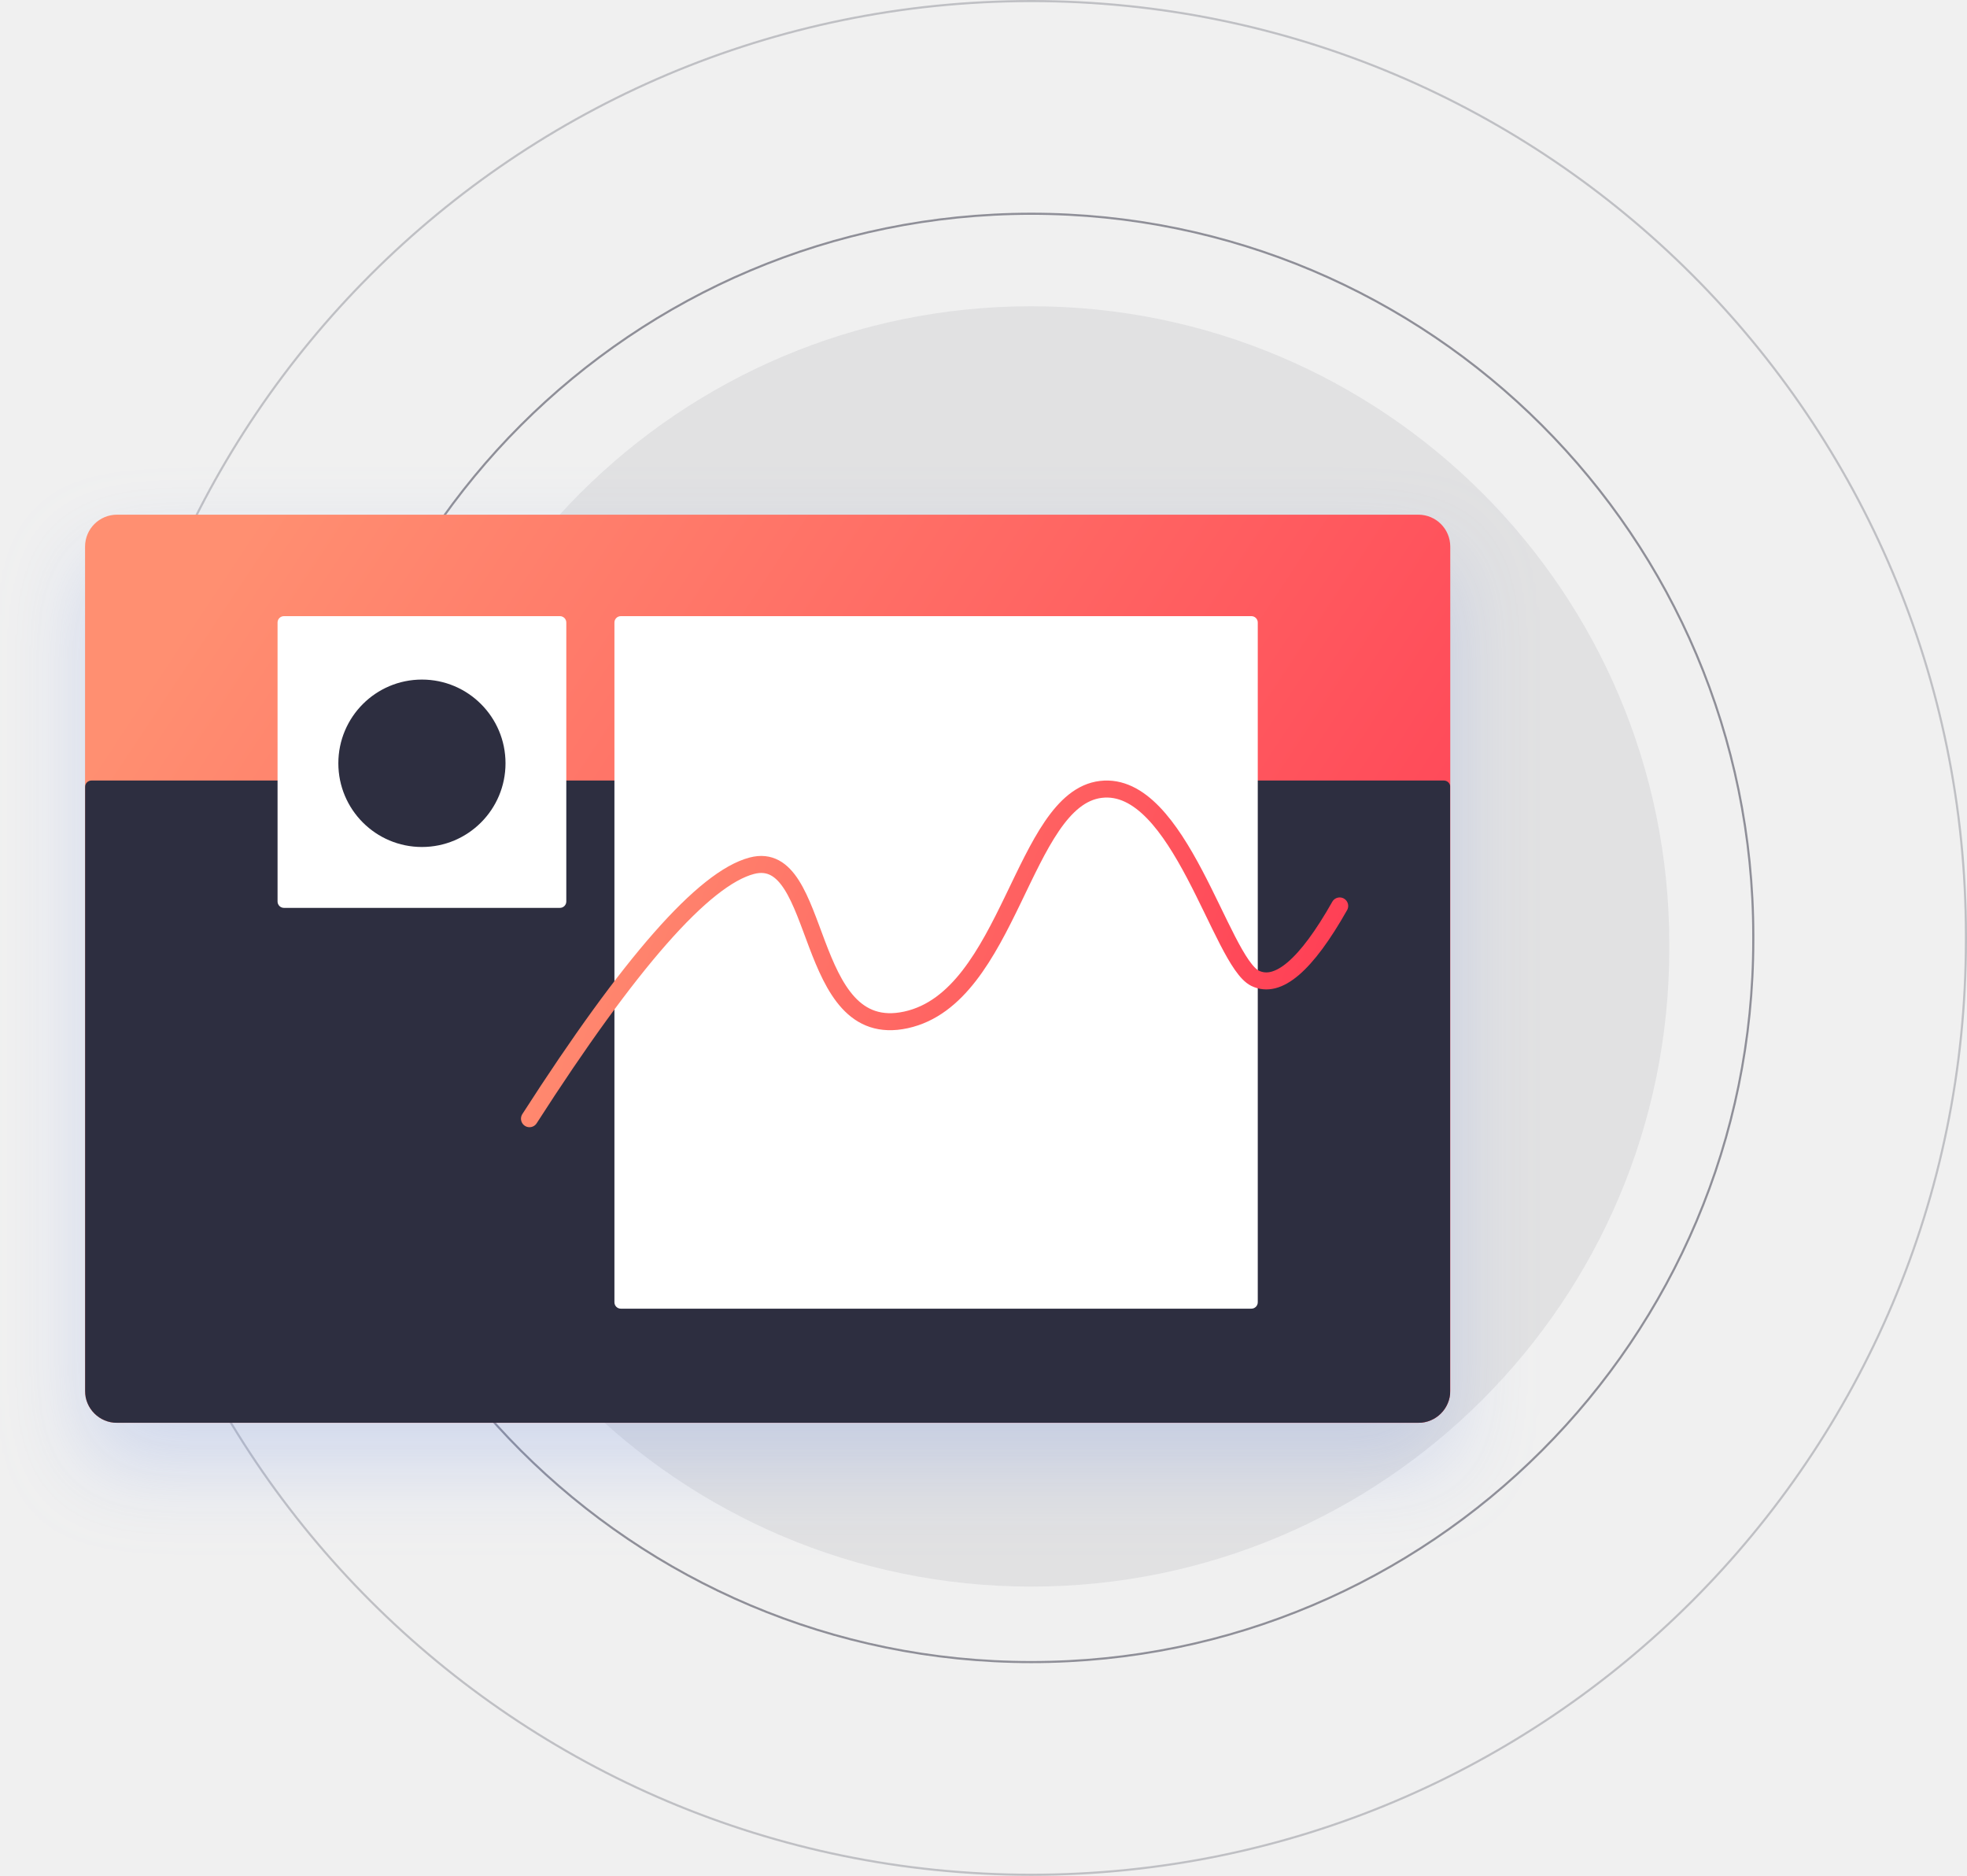
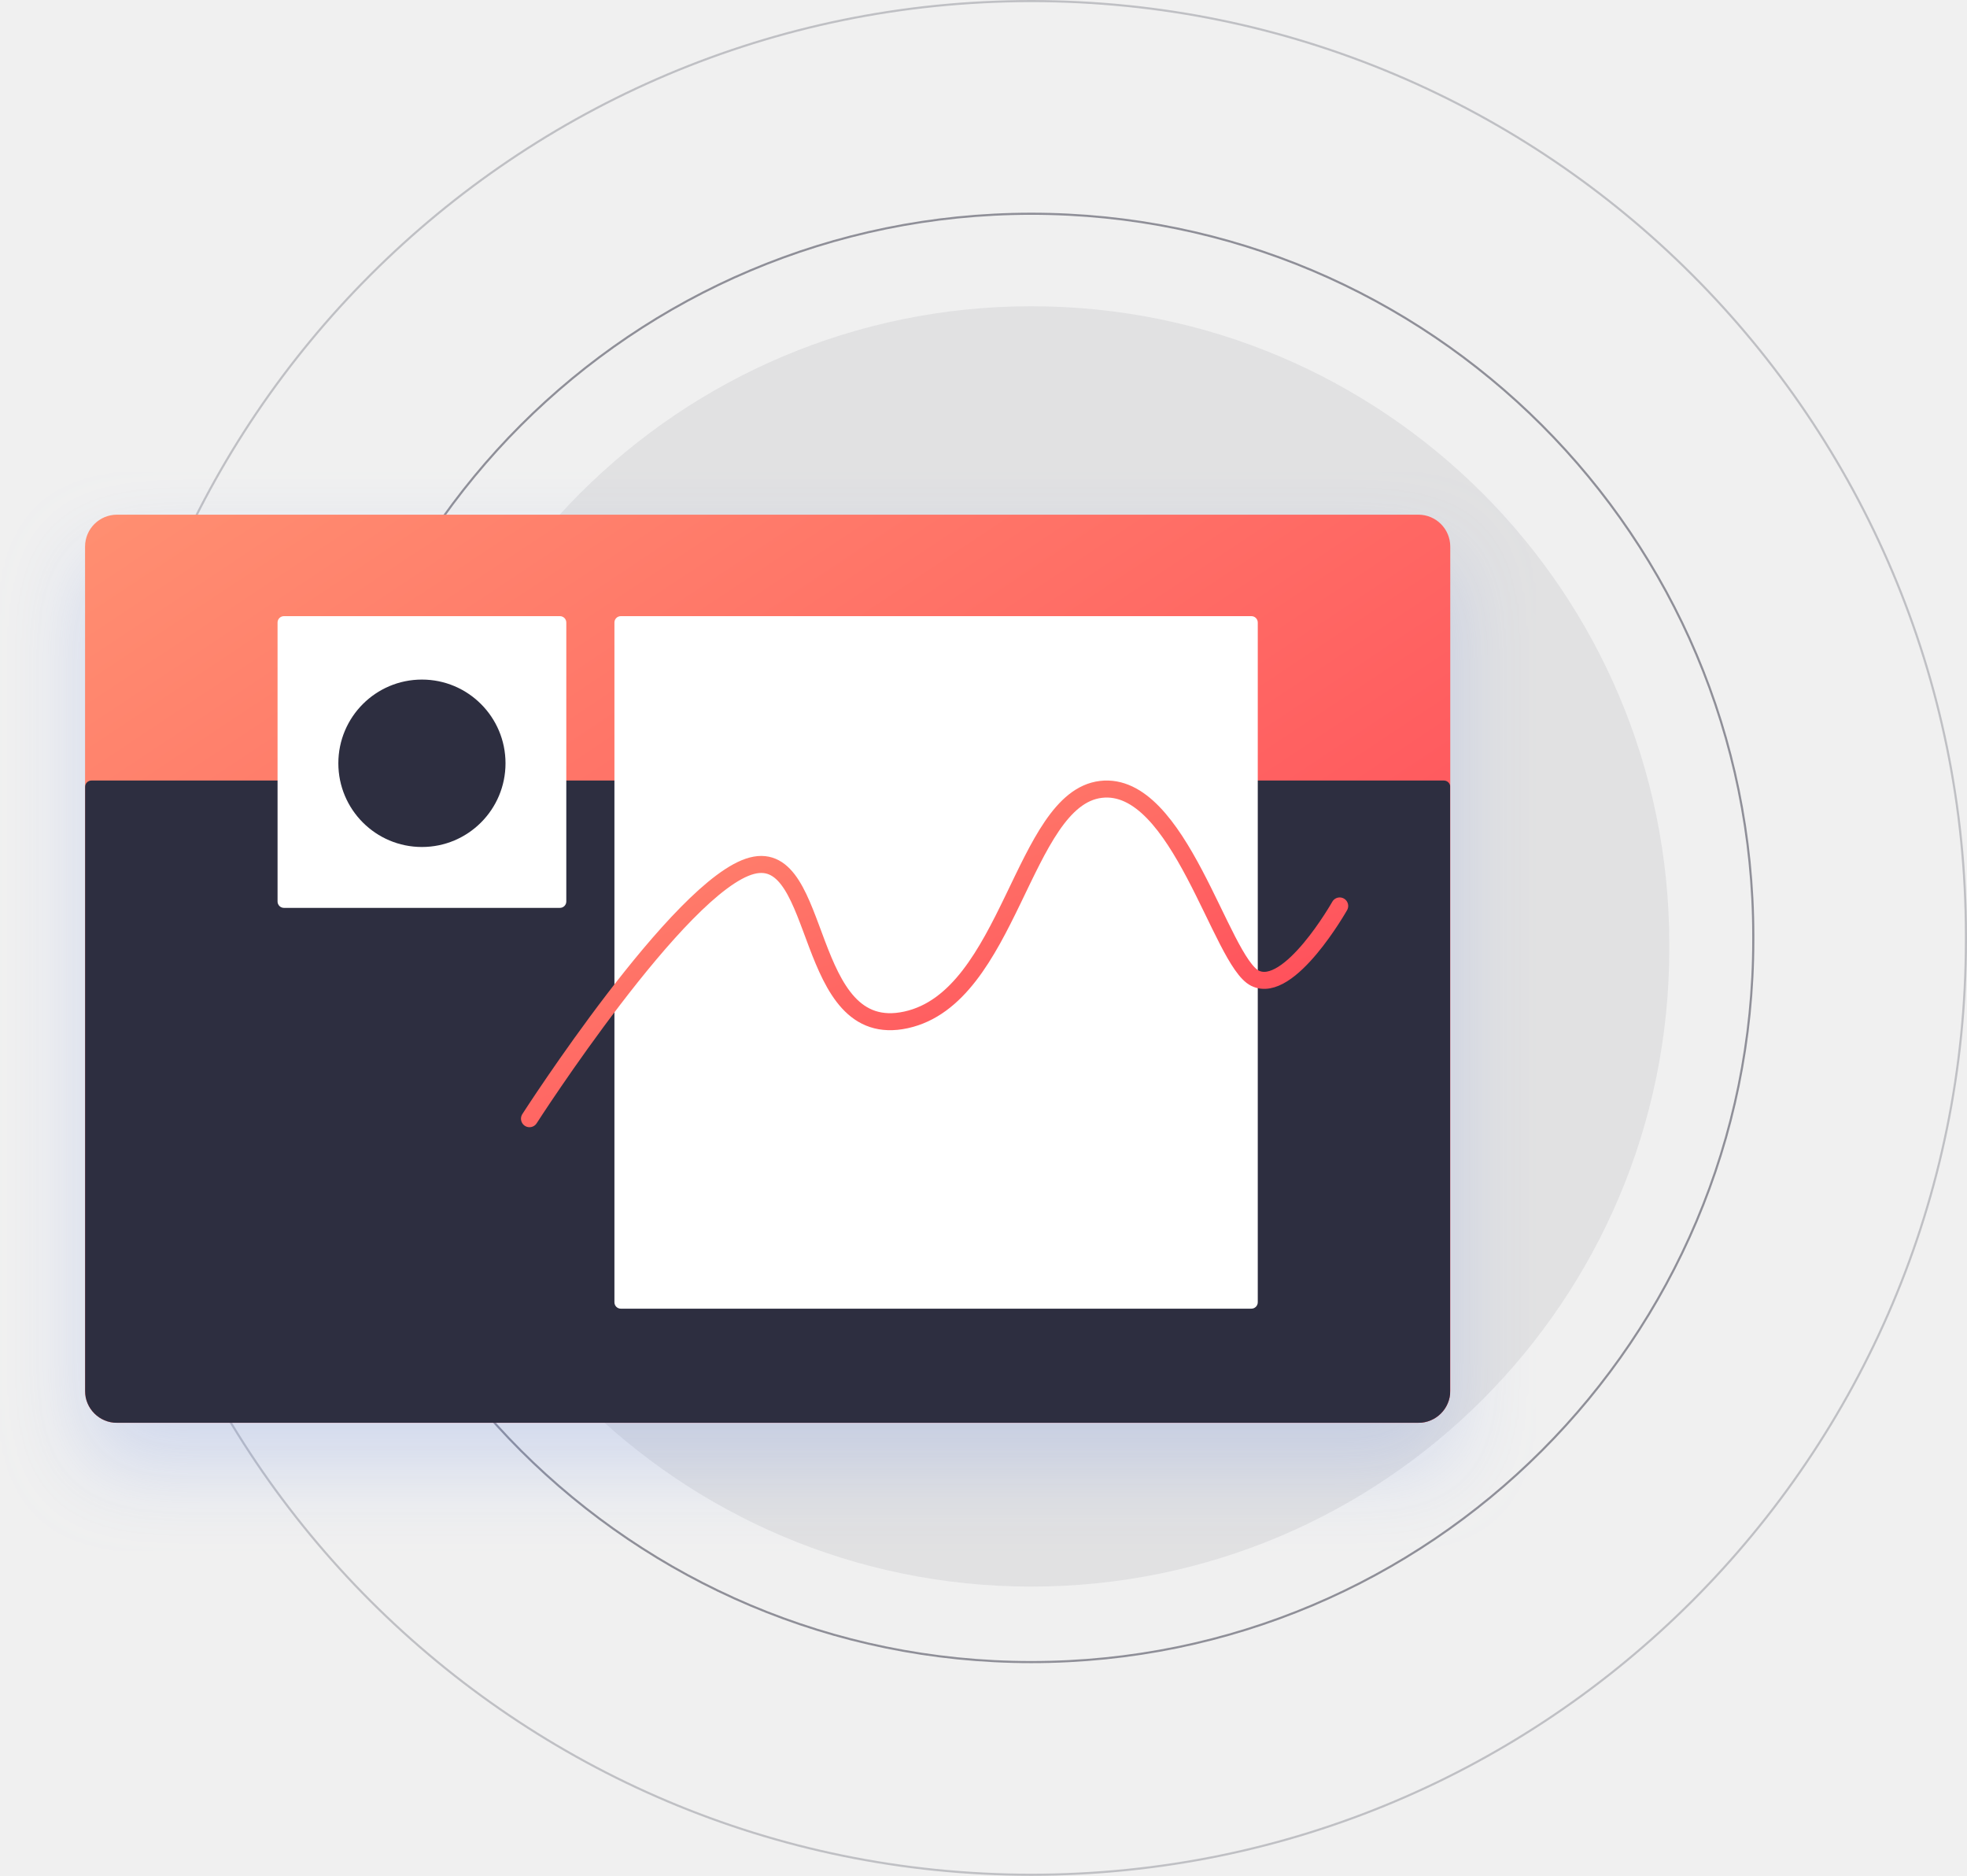
- <svg xmlns="http://www.w3.org/2000/svg" xmlns:xlink="http://www.w3.org/1999/xlink" width="925" height="882">
+ <svg xmlns="http://www.w3.org/2000/svg" width="925" height="882" viewBox="0 0 925 882" fill="none">
+   <rect opacity="0.08" width="600" height="602" rx="300" transform="matrix(1 0 0 -1 185 746)" fill="#2D2E40" />
+   <rect opacity="0.5" x="0.5" y="-0.5" width="679" height="681" rx="339.5" transform="matrix(1 0 0 -1 145 781)" stroke="#2D2E40" />
+   <rect opacity="0.25" x="0.5" y="-0.5" width="879" height="881" rx="439.5" transform="matrix(1 0 0 -1 45 881)" stroke="#2D2E40" />
+   <g filter="url(#filter0_d_34_31)">
+     <rect x="40" y="242" width="642" height="427" rx="15" fill="url(#paint0_linear_34_31)" />
+   </g>
+   <mask id="mask0_34_31" style="mask-type:alpha" maskUnits="userSpaceOnUse" x="40" y="242" width="642" height="427">
+     <rect x="40" y="242" width="642" height="427" rx="15" fill="white" />
+   </mask>
+   <g mask="url(#mask0_34_31)">
+     <path d="M40 370C40 368.343 41.343 367 43 367H679C680.657 367 682 368.343 682 370V666C682 667.657 680.657 669 679 669H43C41.343 669 40 667.657 40 666V370Z" fill="#2D2E40" />
+     <rect x="130.523" y="289.71" width="135.785" height="137.165" rx="3" fill="white" />
+     <ellipse cx="198.416" cy="358.888" rx="39.306" ry="39.36" fill="#2D2E40" />
+     <rect x="288.939" y="289.71" width="302.538" height="325.617" rx="3" fill="white" />
+   </g>
+   <path d="M249 526C249 526 319.687 415.949 353.557 407.062C387.427 398.176 377.322 490.202 426.092 479.535C474.862 468.869 480.808 375.561 517.695 371.164C554.582 366.768 574.097 452.111 590.21 459.974C606.323 467.837 630 425.968 630 425.968" stroke="url(#paint1_linear_34_31)" stroke-width="8" stroke-linecap="round" />
  <defs>
-     <linearGradient x1="0%" y1="27.881%" x2="100%" y2="72.119%" id="c">
+     <filter id="filter0_d_34_31" x="0" y="222" width="722" height="507" filterUnits="userSpaceOnUse" color-interpolation-filters="sRGB">
+       <feFlood flood-opacity="0" result="BackgroundImageFix" />
+       <feColorMatrix in="SourceAlpha" type="matrix" values="0 0 0 0 0 0 0 0 0 0 0 0 0 0 0 0 0 0 127 0" result="hardAlpha" />
+       <feOffset dy="20" />
+       <feGaussianBlur stdDeviation="20" />
+       <feColorMatrix type="matrix" values="0 0 0 0 0.422 0 0 0 0 0.554 0 0 0 0 0.894 0 0 0 0.243 0" />
+       <feBlend mode="normal" in2="BackgroundImageFix" result="effect1_dropShadow_34_31" />
+       <feBlend mode="normal" in="SourceGraphic" in2="effect1_dropShadow_34_31" result="shape" />
+     </filter>
+     <linearGradient id="paint0_linear_34_31" x1="-281" y1="455.5" x2="112.798" y2="1047.58" gradientUnits="userSpaceOnUse">
      <stop stop-color="#FF8F71" offset="0%" />
-       <stop stop-color="#FF3E55" offset="100%" />
+       <stop offset="1" stop-color="#FF3E55" />
    </linearGradient>
-     <linearGradient x1="0%" y1="41.725%" x2="100%" y2="58.275%" id="e">
+     <linearGradient id="paint1_linear_34_31" x1="58.5" y1="448.5" x2="166.707" y2="714.479" gradientUnits="userSpaceOnUse">
      <stop stop-color="#FF8F71" offset="0%" />
-       <stop stop-color="#FF3E55" offset="100%" />
+       <stop offset="1" stop-color="#FF3E55" />
    </linearGradient>
-     <filter x="-10.9%" y="-11.7%" width="121.8%" height="132.8%" filterUnits="objectBoundingBox" id="b">
-       <feOffset dy="20" in="SourceAlpha" result="shadowOffsetOuter1" />
-       <feGaussianBlur stdDeviation="20" in="shadowOffsetOuter1" result="shadowBlurOuter1" />
-       <feColorMatrix values="0 0 0 0 0.422 0 0 0 0 0.554 0 0 0 0 0.894 0 0 0 0.243 0" in="shadowBlurOuter1" />
-     </filter>
-     <rect id="a" x="0" y="0" width="642" height="427" rx="15" />
  </defs>
-   <g transform="translate(40)" fill="none" fill-rule="evenodd">
-     <rect fill="#2D2E40" opacity=".08" transform="matrix(1 0 0 -1 0 890)" x="145" y="144" width="600" height="602" rx="300" />
-     <rect stroke="#2D2E40" opacity=".5" transform="matrix(1 0 0 -1 0 882)" x="105.5" y="100.5" width="679" height="681" rx="339.5" />
-     <rect stroke="#2D2E40" opacity=".25" transform="matrix(1 0 0 -1 0 882)" x="5.5" y=".5" width="879" height="881" rx="439.5" />
-     <g transform="translate(0 242)">
-       <mask id="d" fill="#fff">
-         <use xlink:href="#a" />
-       </mask>
-       <g fill-rule="nonzero">
-         <use fill="#000" filter="url(#b)" xlink:href="#a" />
-         <use fill="url(#c)" xlink:href="#a" />
-       </g>
-       <path d="M3 125h636a3 3 0 013 3v296a3 3 0 01-3 3H3a3 3 0 01-3-3V128a3 3 0 013-3z" fill="#2D2E40" fill-rule="nonzero" mask="url(#d)" />
-       <rect fill="#FFF" fill-rule="nonzero" mask="url(#d)" x="90.523" y="47.709" width="135.785" height="137.165" rx="3" />
-       <ellipse fill="#2D2E40" mask="url(#d)" cx="158.416" cy="116.888" rx="39.306" ry="39.36" />
-       <rect fill="#FFF" fill-rule="nonzero" mask="url(#d)" x="248.939" y="47.709" width="302.538" height="325.617" rx="3" />
-     </g>
-     <path d="M209 284c47.125-73.367 81.977-113.013 104.557-118.938 33.87-8.886 23.765 83.14 72.535 72.473 48.77-10.666 54.716-103.974 91.603-108.37 36.887-4.397 56.402 80.946 72.515 88.81 10.742 5.241 24.005-6.094 39.79-34.007" stroke="url(#e)" stroke-width="8" stroke-linecap="round" transform="translate(0 242)" />
-   </g>
</svg>
